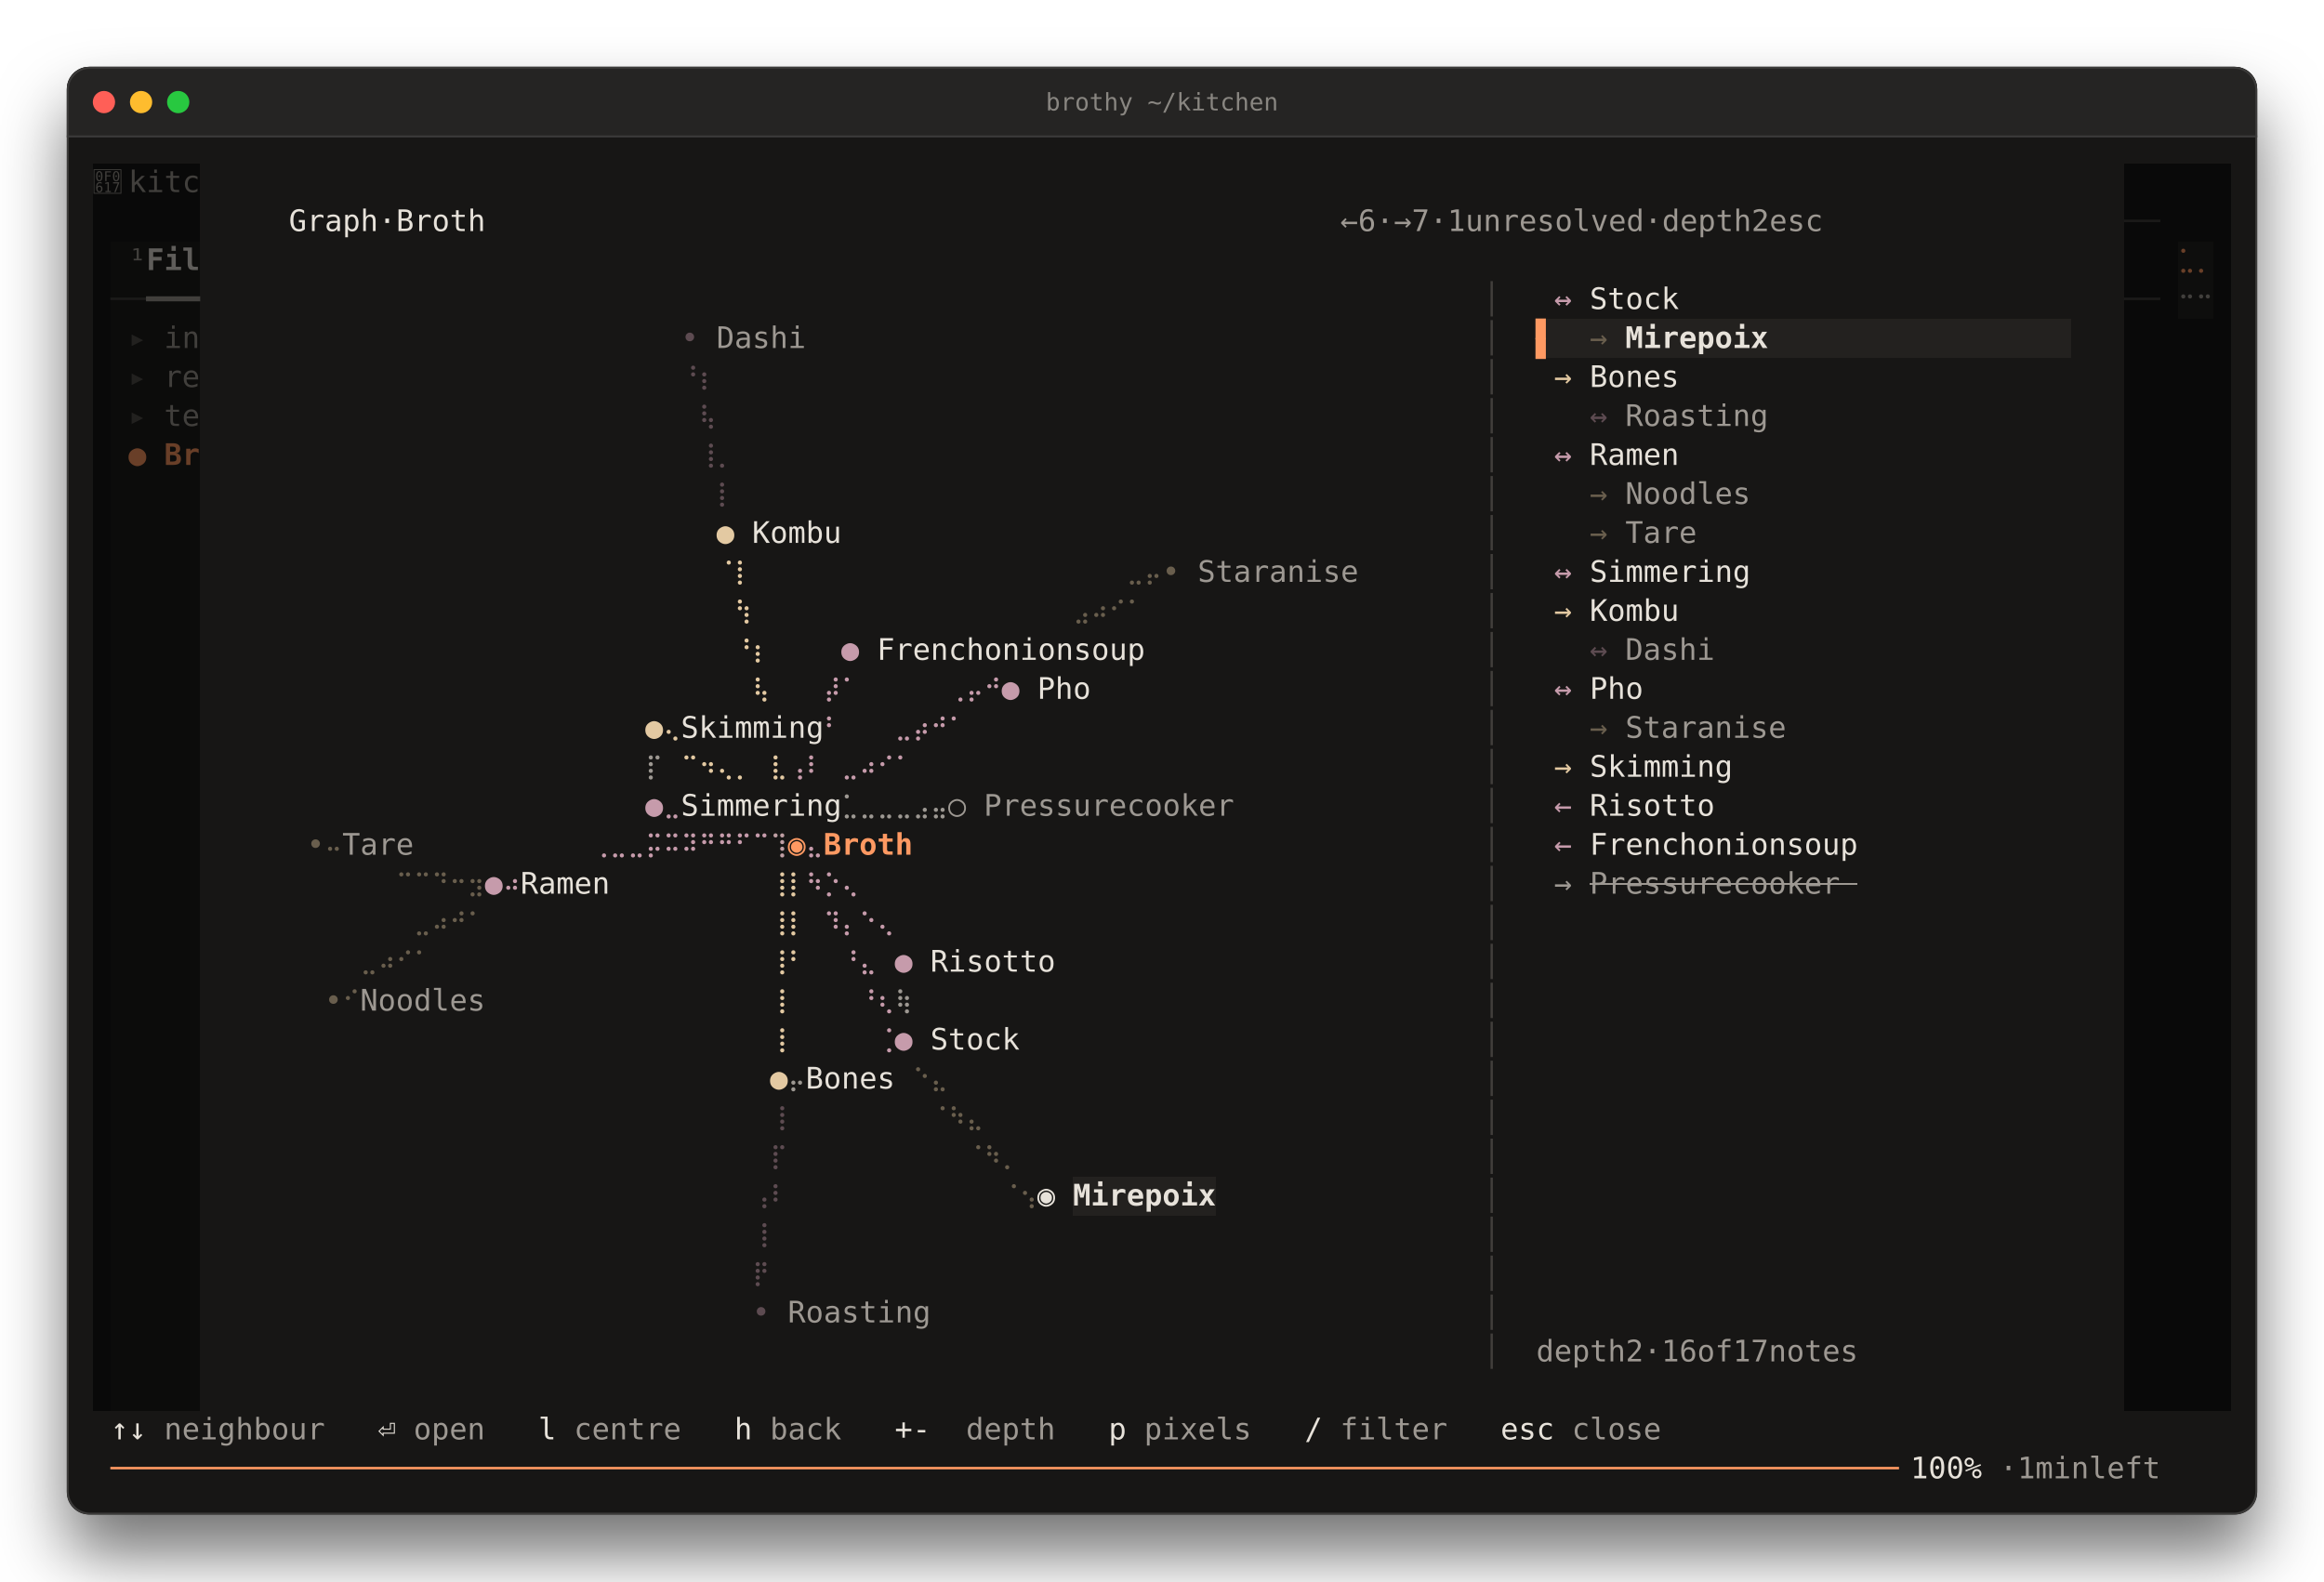
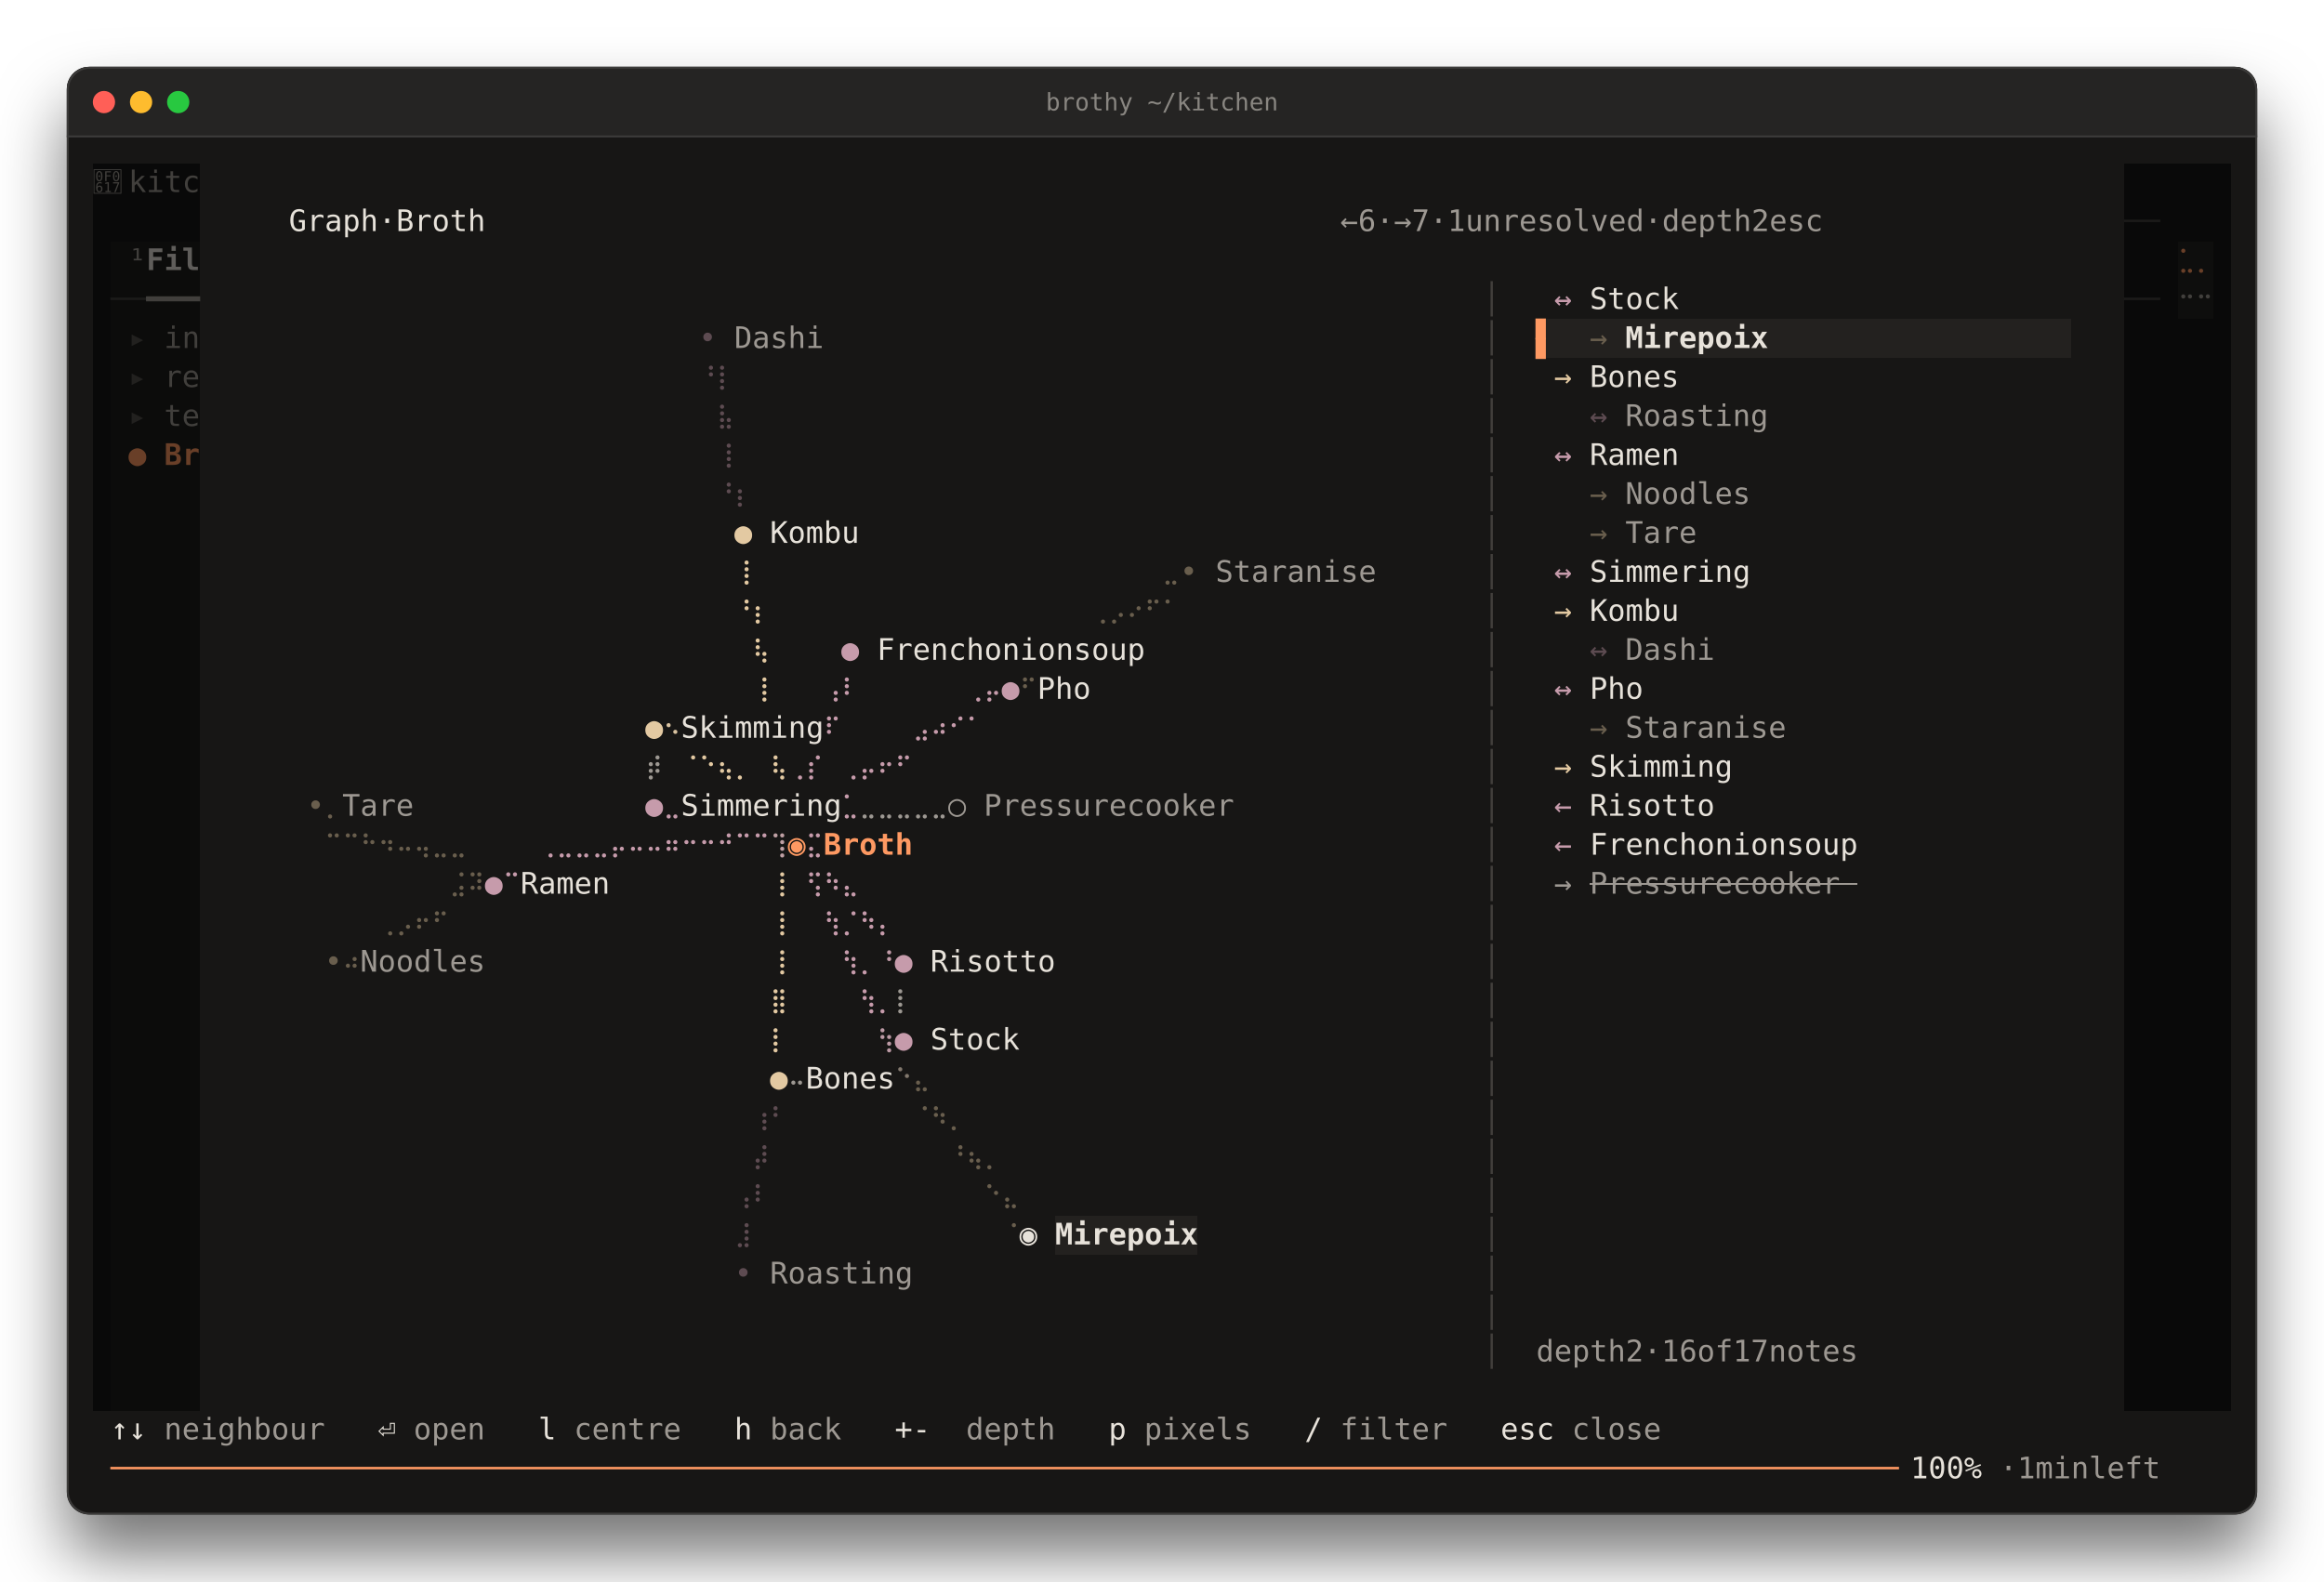
<svg xmlns="http://www.w3.org/2000/svg" width="1252" height="852" viewBox="0 0 1252 852">
  <g transform="translate(36 36)">
    <defs>
      <clipPath id="c-graph">
        <rect width="1180" height="780" rx="12" />
      </clipPath>
      <filter id="s-graph" x="-20%" y="-20%" width="140%" height="150%">
        <feGaussianBlur stdDeviation="18" />
      </filter>
    </defs>
    <rect x="0" y="22" width="1180" height="780" rx="12" fill="#000" opacity="0.55" filter="url(#s-graph)" />
    <g clip-path="url(#c-graph)">
      <rect width="1180" height="780" fill="#171615" />
      <rect width="1180" height="38" fill="#252423" />
      <rect y="37" width="1180" height="1" fill="#3c3b3a" />
      <circle cx="20" cy="19" r="6" fill="#ff5f57" />
      <circle cx="40" cy="19" r="6" fill="#febc2e" />
      <circle cx="60" cy="19" r="6" fill="#28c840" />
      <text x="590" y="23.5" text-anchor="middle" font-size="13" fill="#898681" font-family="'JetBrainsMono Nerd Font Mono', 'JetBrains Mono', 'DejaVu Sans Mono', monospace">brothy ~/kitchen</text>
      <g transform="translate(14 52)" font-family="'JetBrainsMono Nerd Font Mono', 'JetBrains Mono', 'DejaVu Sans Mono', monospace" font-size="16" xml:space="preserve">
        <g shape-rendering="crispEdges">
          <rect x="0" y="0" width="57.6" height="21" fill="#090909" />
          <rect x="1094.4" y="0" width="57.6" height="21" fill="#090909" />
          <rect x="0" y="21" width="57.6" height="21" fill="#090909" />
          <rect x="1094.4" y="21" width="57.6" height="21" fill="#090909" />
          <rect x="0" y="42" width="9.6" height="21" fill="#090909" />
          <rect x="9.6" y="42" width="48" height="21" fill="#0c0c0b" />
          <rect x="1094.4" y="42" width="28.8" height="21" fill="#090909" />
          <rect x="1123.2" y="42" width="19.2" height="21" fill="#0e0e0d" />
          <rect x="1142.4" y="42" width="9.6" height="21" fill="#090909" />
          <rect x="0" y="63" width="9.6" height="21" fill="#090909" />
          <rect x="9.6" y="63" width="48" height="21" fill="#0c0c0b" />
          <rect x="1094.4" y="63" width="28.8" height="21" fill="#090909" />
          <rect x="1123.2" y="63" width="19.2" height="21" fill="#0e0e0d" />
          <rect x="1142.4" y="63" width="9.6" height="21" fill="#090909" />
          <rect x="0" y="84" width="9.6" height="21" fill="#090909" />
          <rect x="9.6" y="84" width="48" height="21" fill="#0c0c0b" />
          <rect x="777.6" y="84" width="288" height="21" fill="#23211f" />
          <rect x="1094.4" y="84" width="57.6" height="21" fill="#090909" />
          <rect x="0" y="105" width="9.6" height="21" fill="#090909" />
          <rect x="9.6" y="105" width="48" height="21" fill="#0c0c0b" />
          <rect x="1094.4" y="105" width="57.6" height="21" fill="#090909" />
          <rect x="0" y="126" width="9.6" height="21" fill="#090909" />
          <rect x="9.6" y="126" width="48" height="21" fill="#0c0c0b" />
          <rect x="1094.4" y="126" width="57.6" height="21" fill="#090909" />
          <rect x="0" y="147" width="9.6" height="21" fill="#090909" />
          <rect x="9.6" y="147" width="48" height="21" fill="#0c0c0b" />
          <rect x="1094.4" y="147" width="57.6" height="21" fill="#090909" />
          <rect x="0" y="168" width="9.6" height="21" fill="#090909" />
          <rect x="9.6" y="168" width="48" height="21" fill="#0c0c0b" />
          <rect x="1094.4" y="168" width="57.6" height="21" fill="#090909" />
          <rect x="0" y="189" width="9.6" height="21" fill="#090909" />
          <rect x="9.6" y="189" width="48" height="21" fill="#0c0c0b" />
          <rect x="1094.4" y="189" width="57.6" height="21" fill="#090909" />
          <rect x="0" y="210" width="9.6" height="21" fill="#090909" />
          <rect x="9.6" y="210" width="48" height="21" fill="#0c0c0b" />
          <rect x="1094.4" y="210" width="57.6" height="21" fill="#090909" />
          <rect x="0" y="231" width="9.6" height="21" fill="#090909" />
          <rect x="9.6" y="231" width="48" height="21" fill="#0c0c0b" />
          <rect x="1094.4" y="231" width="57.6" height="21" fill="#090909" />
          <rect x="0" y="252" width="9.6" height="21" fill="#090909" />
          <rect x="9.6" y="252" width="48" height="21" fill="#0c0c0b" />
          <rect x="1094.4" y="252" width="57.6" height="21" fill="#090909" />
          <rect x="0" y="273" width="9.6" height="21" fill="#090909" />
          <rect x="9.6" y="273" width="48" height="21" fill="#0c0c0b" />
          <rect x="1094.4" y="273" width="57.6" height="21" fill="#090909" />
          <rect x="0" y="294" width="9.6" height="21" fill="#090909" />
          <rect x="9.6" y="294" width="48" height="21" fill="#0c0c0b" />
          <rect x="1094.4" y="294" width="57.6" height="21" fill="#090909" />
          <rect x="0" y="315" width="9.6" height="21" fill="#090909" />
          <rect x="9.6" y="315" width="48" height="21" fill="#0c0c0b" />
          <rect x="1094.4" y="315" width="57.6" height="21" fill="#090909" />
          <rect x="0" y="336" width="9.6" height="21" fill="#090909" />
          <rect x="9.6" y="336" width="48" height="21" fill="#0c0c0b" />
          <rect x="1094.4" y="336" width="57.6" height="21" fill="#090909" />
          <rect x="0" y="357" width="9.6" height="21" fill="#090909" />
          <rect x="9.6" y="357" width="48" height="21" fill="#0c0c0b" />
          <rect x="1094.4" y="357" width="57.6" height="21" fill="#090909" />
          <rect x="0" y="378" width="9.6" height="21" fill="#090909" />
          <rect x="9.6" y="378" width="48" height="21" fill="#0c0c0b" />
          <rect x="1094.4" y="378" width="57.6" height="21" fill="#090909" />
          <rect x="0" y="399" width="9.6" height="21" fill="#090909" />
          <rect x="9.6" y="399" width="48" height="21" fill="#0c0c0b" />
          <rect x="1094.4" y="399" width="57.6" height="21" fill="#090909" />
          <rect x="0" y="420" width="9.6" height="21" fill="#090909" />
          <rect x="9.6" y="420" width="48" height="21" fill="#0c0c0b" />
          <rect x="1094.4" y="420" width="57.6" height="21" fill="#090909" />
          <rect x="0" y="441" width="9.6" height="21" fill="#090909" />
          <rect x="9.6" y="441" width="48" height="21" fill="#0c0c0b" />
          <rect x="1094.4" y="441" width="57.6" height="21" fill="#090909" />
          <rect x="0" y="462" width="9.6" height="21" fill="#090909" />
          <rect x="9.6" y="462" width="48" height="21" fill="#0c0c0b" />
          <rect x="1094.4" y="462" width="57.6" height="21" fill="#090909" />
          <rect x="0" y="483" width="9.6" height="21" fill="#090909" />
          <rect x="9.6" y="483" width="48" height="21" fill="#0c0c0b" />
          <rect x="1094.4" y="483" width="57.6" height="21" fill="#090909" />
          <rect x="0" y="504" width="9.6" height="21" fill="#090909" />
          <rect x="9.6" y="504" width="48" height="21" fill="#0c0c0b" />
          <rect x="1094.4" y="504" width="57.6" height="21" fill="#090909" />
          <rect x="0" y="525" width="9.6" height="21" fill="#090909" />
          <rect x="9.6" y="525" width="48" height="21" fill="#0c0c0b" />
          <rect x="1094.4" y="525" width="57.6" height="21" fill="#090909" />
          <rect x="0" y="546" width="9.6" height="21" fill="#090909" />
          <rect x="9.6" y="546" width="48" height="21" fill="#0c0c0b" />
-           <rect x="528" y="546" width="76.8" height="21" fill="#23211f" />
          <rect x="1094.4" y="546" width="57.6" height="21" fill="#090909" />
          <rect x="0" y="567" width="9.6" height="21" fill="#090909" />
          <rect x="9.6" y="567" width="48" height="21" fill="#0c0c0b" />
+           <rect x="518.4" y="567" width="76.8" height="21" fill="#23211f" />
          <rect x="1094.4" y="567" width="57.6" height="21" fill="#090909" />
          <rect x="0" y="588" width="9.6" height="21" fill="#090909" />
          <rect x="9.6" y="588" width="48" height="21" fill="#0c0c0b" />
          <rect x="1094.4" y="588" width="57.6" height="21" fill="#090909" />
          <rect x="0" y="609" width="9.6" height="21" fill="#090909" />
          <rect x="9.6" y="609" width="48" height="21" fill="#0c0c0b" />
          <rect x="1094.4" y="609" width="57.6" height="21" fill="#090909" />
          <rect x="0" y="630" width="9.6" height="21" fill="#090909" />
          <rect x="9.6" y="630" width="48" height="21" fill="#0c0c0b" />
          <rect x="1094.4" y="630" width="57.6" height="21" fill="#090909" />
          <rect x="0" y="651" width="9.6" height="21" fill="#090909" />
          <rect x="9.6" y="651" width="48" height="21" fill="#0c0c0b" />
          <rect x="1094.4" y="651" width="57.6" height="21" fill="#090909" />
          <rect x="806.4" y="388" width="144" height="1" fill="#9d9892" />
        </g>
        <g>
          <rect x="777.2" y="83.6" width="5.6" height="11.3" fill="#fe9962" />
          <rect x="777.2" y="94.1" width="5.6" height="11.3" fill="#fe9962" />
        </g>
        <g text-rendering="geometricPrecision">
          <text x="0" y="15.5" fill="#413f3c">󰘗</text>
          <text x="19.2 28.8 38.4 48" y="15.5" fill="#413f3c">kitc</text>
          <text x="105.6 115.2 124.8 134.4 144 163.2 182.4 192 201.6 211.2 220.8" y="36.5" fill="#e7e2da">Graph·Broth</text>
          <text x="672 691.2 710.4 729.6 748.8 768 787.2 806.4 816 825.6 835.2 844.8 854.4 864 873.6 883.2 892.8 912 931.2 940.8 950.4 960 969.6 988.8 1017.6 1027.2 1036.8" y="36.5" fill="#9d9892">←6·→7·1unresolved·depth2esc</text>
          <text x="1094.4 1104" y="36.5" fill="#1b1a19">──</text>
          <text x="19.2" y="57.5" fill="#413f3c">¹</text>
          <text x="28.8 38.4 48" y="57.5" fill="#5f5d5a" font-weight="700">Fil</text>
          <text x="1123.2 1132.8" y="57.5" fill="#693f28">⣁⡀</text>
          <text x="9.6 19.2" y="78.5" fill="#1b1a19">──</text>
          <text x="28.8 38.4 48" y="78.5" fill="#413f3c">━━━</text>
          <text x="748.8" y="78.5" fill="#423f3c">│</text>
          <text x="787.2" y="78.5" fill="#c69bab">↔</text>
          <text x="806.4 816 825.6 835.2 844.8" y="78.5" fill="#e7e2da">Stock</text>
          <text x="1094.4 1104" y="78.5" fill="#1b1a19">──</text>
          <text x="1123.2 1132.8" y="78.5" fill="#413f3c">⠒⠒</text>
          <text x="19.2" y="99.5" fill="#22211f">▸</text>
          <text x="38.4 48" y="99.5" fill="#413f3c">in</text>
-           <text x="316.8" y="99.5" fill="#5d4b51">•</text>
-           <text x="336 345.6 355.2 364.8 374.4" y="99.5" fill="#9d9892">Dashi</text>
+           <text x="326.4" y="99.5" fill="#5d4b51">•</text>
+           <text x="345.6 355.2 364.8 374.4 384" y="99.5" fill="#9d9892">Dashi</text>
          <text x="748.8" y="99.5" fill="#423f3c">│</text>
          <text x="806.4" y="99.5" fill="#695e4d">→</text>
          <text x="825.6 835.2 844.8 854.4 864 873.6 883.2 892.8" y="99.5" fill="#e7e2da" font-weight="700">Mirepoix</text>
          <text x="19.2" y="120.5" fill="#22211f">▸</text>
          <text x="38.4 48" y="120.5" fill="#413f3c">re</text>
-           <text x="316.8 326.4" y="120.5" fill="#5d4b51">⠘⡆</text>
+           <text x="326.4 336" y="120.5" fill="#5d4b51">⠘⡇</text>
          <text x="748.8" y="120.5" fill="#423f3c">│</text>
          <text x="787.2" y="120.5" fill="#e3c9a2">→</text>
          <text x="806.4 816 825.6 835.2 844.8" y="120.5" fill="#e7e2da">Bones</text>
          <text x="19.2" y="141.5" fill="#22211f">▸</text>
          <text x="38.4 48" y="141.5" fill="#413f3c">te</text>
-           <text x="326.4" y="141.5" fill="#5d4b51">⢧</text>
+           <text x="336" y="141.5" fill="#5d4b51">⣧</text>
          <text x="748.8" y="141.5" fill="#423f3c">│</text>
          <text x="806.4" y="141.5" fill="#5d4b51">↔</text>
          <text x="825.6 835.2 844.8 854.4 864 873.6 883.2 892.8" y="141.5" fill="#9d9892">Roasting</text>
          <text x="19.2" y="162.5" fill="#693f28">●</text>
          <text x="38.4 48" y="162.5" fill="#693f28" font-weight="700">Br</text>
-           <text x="326.4 336" y="162.5" fill="#5d4b51">⢸⡀</text>
+           <text x="336" y="162.5" fill="#5d4b51">⢸</text>
          <text x="748.8" y="162.5" fill="#423f3c">│</text>
          <text x="787.2" y="162.5" fill="#c69bab">↔</text>
          <text x="806.4 816 825.6 835.2 844.8" y="162.5" fill="#e7e2da">Ramen</text>
-           <text x="336" y="183.5" fill="#5d4b51">⡇</text>
+           <text x="336 345.6" y="183.5" fill="#5d4b51">⠘⡆</text>
          <text x="748.8" y="183.5" fill="#423f3c">│</text>
          <text x="806.4" y="183.5" fill="#695e4d">→</text>
          <text x="825.6 835.2 844.8 854.4 864 873.6 883.2" y="183.5" fill="#9d9892">Noodles</text>
-           <text x="336" y="204.5" fill="#e3c9a2">●</text>
-           <text x="355.2 364.8 374.4 384 393.6" y="204.5" fill="#e7e2da">Kombu</text>
+           <text x="345.6" y="204.5" fill="#e3c9a2">●</text>
+           <text x="364.8 374.4 384 393.6 403.2" y="204.5" fill="#e7e2da">Kombu</text>
          <text x="748.8" y="204.5" fill="#423f3c">│</text>
          <text x="806.4" y="204.5" fill="#695e4d">→</text>
          <text x="825.6 835.2 844.8 854.4" y="204.5" fill="#9d9892">Tare</text>
-           <text x="336 345.6" y="225.5" fill="#e3c9a2">⠈⡇</text>
-           <text x="556.8 566.4 576" y="225.5" fill="#695e4d">⣀⡤•</text>
-           <text x="595.2 604.8 614.4 624 643.2 652.8 662.4 672 681.6" y="225.5" fill="#9d9892">Staranise</text>
+           <text x="345.6" y="225.5" fill="#e3c9a2">⢸</text>
+           <text x="576 585.6" y="225.5" fill="#695e4d">⣀•</text>
+           <text x="604.8 614.4 624 633.6 652.8 662.4 672 681.6 691.2" y="225.5" fill="#9d9892">Staranise</text>
          <text x="748.8" y="225.5" fill="#423f3c">│</text>
          <text x="787.2" y="225.5" fill="#c69bab">↔</text>
          <text x="806.4 816 825.6 835.2 844.8 854.4 864 873.6 883.2" y="225.5" fill="#e7e2da">Simmering</text>
-           <text x="345.6" y="246.5" fill="#e3c9a2">⢳</text>
-           <text x="528 537.6 547.2 556.8" y="246.5" fill="#695e4d">⣠⠴⠊⠁</text>
+           <text x="345.6 355.2" y="246.5" fill="#e3c9a2">⠘⡆</text>
+           <text x="537.6 547.2 556.8 566.4 576" y="246.5" fill="#695e4d">⢀⡠⠔⠋⠁</text>
          <text x="748.8" y="246.5" fill="#423f3c">│</text>
          <text x="787.2" y="246.5" fill="#e3c9a2">→</text>
          <text x="806.4 816 825.6 835.2 844.8" y="246.5" fill="#e7e2da">Kombu</text>
-           <text x="345.6 355.2" y="267.5" fill="#e3c9a2">⠘⡆</text>
+           <text x="355.2" y="267.5" fill="#e3c9a2">⢧</text>
          <text x="403.2" y="267.5" fill="#c69bab">●</text>
          <text x="422.4 432 441.6 451.2 460.8 470.4 489.6 499.2 508.8 518.4 528 547.2 556.8 566.4 576" y="267.5" fill="#e7e2da">Frenchonionsoup</text>
          <text x="748.8" y="267.5" fill="#423f3c">│</text>
          <text x="806.4" y="267.5" fill="#5d4b51">↔</text>
          <text x="825.6 835.2 844.8 854.4 864" y="267.5" fill="#9d9892">Dashi</text>
-           <text x="355.2" y="288.5" fill="#e3c9a2">⢧</text>
-           <text x="393.6 403.2" y="288.5" fill="#c69bab">⡼⠁</text>
-           <text x="460.8 470.4 480 489.6" y="288.5" fill="#c69bab">⢀⡤⠚●</text>
+           <text x="355.2" y="288.5" fill="#e3c9a2">⢸</text>
+           <text x="393.6 403.2" y="288.5" fill="#c69bab">⢠⠇</text>
+           <text x="470.4 480 489.6" y="288.5" fill="#c69bab">⢀⡤●</text>
+           <text x="499.2" y="288.5" fill="#695e4d">⠋</text>
          <text x="508.8 518.4 528" y="288.5" fill="#e7e2da">Pho</text>
          <text x="748.8" y="288.5" fill="#423f3c">│</text>
          <text x="787.2" y="288.5" fill="#c69bab">↔</text>
          <text x="806.4 816 825.6" y="288.5" fill="#e7e2da">Pho</text>
-           <text x="297.6 307.2" y="309.5" fill="#e3c9a2">●⢄</text>
+           <text x="297.6" y="309.5" fill="#e3c9a2">●</text>
+           <text x="307.2" y="309.5" fill="#d9c2a0">⠢</text>
          <text x="316.8 326.4 336 345.6 355.2 364.8 374.4 384" y="309.5" fill="#e7e2da">Skimming</text>
-           <text x="393.6" y="309.5" fill="#c69bab">⠃</text>
-           <text x="432 441.6 451.2 460.8" y="309.5" fill="#c69bab">⣀⡴⠚⠁</text>
+           <text x="393.6" y="309.5" fill="#c69bab">⠏</text>
+           <text x="441.6 451.2 460.8 470.4" y="309.5" fill="#c69bab">⣠⠴⠊⠁</text>
          <text x="748.8" y="309.5" fill="#423f3c">│</text>
          <text x="806.4" y="309.5" fill="#695e4d">→</text>
          <text x="825.6 835.2 844.8 854.4 873.6 883.2 892.8 902.4 912" y="309.5" fill="#9d9892">Staranise</text>
-           <text x="297.6" y="330.5" fill="#9d9892">⡏</text>
-           <text x="316.8 326.4 336 345.6" y="330.5" fill="#e3c9a2">⠉⠲⢄⡀</text>
-           <text x="364.8" y="330.5" fill="#e3c9a2">⣇</text>
-           <text x="374.4 384" y="330.5" fill="#c69bab">⢠⠇</text>
-           <text x="403.2 412.8 422.4 432" y="330.5" fill="#c69bab">⣀⠴⠊⠁</text>
+           <text x="297.6" y="330.5" fill="#9d9892">⡾</text>
+           <text x="316.8 326.4 336 345.6" y="330.5" fill="#e3c9a2">⠈⠑⢦⡀</text>
+           <text x="364.8" y="330.5" fill="#e3c9a2">⢧</text>
+           <text x="374.4 384" y="330.5" fill="#c69bab">⢀⡎</text>
+           <text x="403.2 412.8 422.4 432" y="330.5" fill="#c69bab">⢀⡤⠖⠋</text>
          <text x="748.8" y="330.5" fill="#423f3c">│</text>
          <text x="787.2" y="330.5" fill="#e3c9a2">→</text>
          <text x="806.4 816 825.6 835.2 844.8 854.4 864 873.6" y="330.5" fill="#e7e2da">Skimming</text>
+           <text x="115.2 124.8" y="351.5" fill="#695e4d">•⡀</text>
+           <text x="134.4 144 153.6 163.2" y="351.5" fill="#9d9892">Tare</text>
          <text x="297.6 307.2" y="351.5" fill="#c69bab">●⣀</text>
          <text x="316.8 326.4 336 345.6 355.2 364.8 374.4 384 393.6" y="351.5" fill="#e7e2da">Simmering</text>
-           <text x="403.2 412.8 422.4 432 441.6 451.2 460.8" y="351.5" fill="#9d9892">⣁⣀⣀⣀⣠⣤○</text>
+           <text x="403.2" y="351.5" fill="#c69bab">⣁</text>
+           <text x="412.8 422.4 432 441.6 451.2 460.8" y="351.5" fill="#9d9892">⣀⣀⣀⣀⣀○</text>
          <text x="480 489.6 499.2 508.8 518.4 528 537.6 547.2 566.4 576 585.6 595.2 604.8 614.4" y="351.5" fill="#9d9892">Pressurecooker</text>
          <text x="748.8" y="351.5" fill="#423f3c">│</text>
          <text x="787.2" y="351.5" fill="#c69bab">←</text>
          <text x="806.4 816 825.6 835.2 844.8 854.4 864" y="351.5" fill="#e7e2da">Risotto</text>
-           <text x="115.2 124.8" y="372.5" fill="#695e4d">•⠤</text>
-           <text x="134.4 144 153.6 163.2" y="372.5" fill="#9d9892">Tare</text>
-           <text x="268.8 278.4 288 297.6 307.2 316.8 326.4 336 345.6 355.2" y="372.5" fill="#c69bab">⢀⣀⣀⡭⠭⠽⠛⠛⠋⠉</text>
-           <text x="364.8" y="372.5" fill="#bf9fa4">⢹</text>
+           <text x="124.8 134.4 144 153.6 163.2 172.8 182.4 192" y="372.5" fill="#695e4d">⠉⠉⠓⠲⠤⢤⣀⣀</text>
+           <text x="240 249.6 259.2 268.8 278.4 288 297.6 307.2 316.8 326.4 336 345.6 355.2" y="372.5" fill="#c69bab">⢀⣀⣀⣀⡤⠤⠤⠶⠒⠒⠚⠉⠉</text>
+           <text x="364.8" y="372.5" fill="#bfa0a4">⢹</text>
          <text x="374.4" y="372.5" fill="#fe9962">◉</text>
-           <text x="384" y="372.5" fill="#c69bab">⣄</text>
+           <text x="384" y="372.5" fill="#c69bab">⣍</text>
          <text x="393.6 403.2 412.8 422.4 432" y="372.5" fill="#fe9962" font-weight="700">Broth</text>
          <text x="748.8" y="372.5" fill="#423f3c">│</text>
          <text x="787.2" y="372.5" fill="#c69bab">←</text>
          <text x="806.4 816 825.6 835.2 844.8 854.4 873.6 883.2 892.8 902.4 912 931.2 940.8 950.4 960" y="372.5" fill="#e7e2da">Frenchonionsoup</text>
-           <text x="163.2 172.8 182.4 192 201.6" y="393.5" fill="#695e4d">⠉⠉⠙⠒⣲</text>
-           <text x="211.2 220.8" y="393.5" fill="#c69bab">●⠴</text>
+           <text x="192 201.6" y="393.5" fill="#695e4d">⣨⠽</text>
+           <text x="211.2 220.8" y="393.5" fill="#c69bab">●⠉</text>
          <text x="230.4 240 249.6 259.2 268.8" y="393.5" fill="#e7e2da">Ramen</text>
-           <text x="364.8 374.4" y="393.5" fill="#e3c9a2">⢸⡇</text>
-           <text x="384 393.6 403.2" y="393.5" fill="#c69bab">⠳⡑⢄</text>
+           <text x="364.8" y="393.5" fill="#e3c9a2">⢸</text>
+           <text x="384 393.6 403.2" y="393.5" fill="#c69bab">⢫⠳⣄</text>
          <text x="748.8" y="393.5" fill="#423f3c">│</text>
          <text x="787.2" y="393.5" fill="#9d9892">→</text>
          <text x="806.4 816 825.6 835.2 844.8 854.4 864 873.6 892.8 902.4 912 921.6 931.2 940.8" y="393.5" fill="#9d9892">Pressurecooker</text>
-           <text x="172.8 182.4 192 201.6" y="414.5" fill="#695e4d">⣀⠴⠚⠁</text>
-           <text x="364.8 374.4" y="414.5" fill="#e3c9a2">⢸⡇</text>
-           <text x="393.6 403.2 412.8 422.4" y="414.5" fill="#c69bab">⠹⡄⠑⢄</text>
+           <text x="153.6 163.2 172.8 182.4" y="414.5" fill="#695e4d">⢀⡠⠖⠋</text>
+           <text x="364.8" y="414.5" fill="#e3c9a2">⢸</text>
+           <text x="393.6 403.2 412.8 422.4" y="414.5" fill="#c69bab">⢳⡈⠳⡄</text>
          <text x="748.8" y="414.5" fill="#423f3c">│</text>
-           <text x="144 153.6 163.2 172.8" y="435.5" fill="#695e4d">⣀⠴⠊⠁</text>
-           <text x="364.8 374.4" y="435.5" fill="#e3c9a2">⢸⠃</text>
-           <text x="403.2 412.8" y="435.5" fill="#c69bab">⠘⣄</text>
+           <text x="124.8 134.4" y="435.5" fill="#695e4d">•⠴</text>
+           <text x="144 153.6 163.2 172.8 182.4 192 201.6" y="435.5" fill="#9d9892">Noodles</text>
+           <text x="364.8" y="435.5" fill="#e3c9a2">⢸</text>
+           <text x="403.2 412.8" y="435.5" fill="#c69bab">⢳⡀</text>
+           <text x="422.4" y="435.5" fill="#c19ba8">⠘</text>
          <text x="432" y="435.5" fill="#c69bab">●</text>
          <text x="451.2 460.8 470.4 480 489.6 499.2 508.8" y="435.5" fill="#e7e2da">Risotto</text>
          <text x="748.8" y="435.5" fill="#423f3c">│</text>
-           <text x="124.8 134.4" y="456.5" fill="#695e4d">•⠊</text>
-           <text x="144 153.6 163.2 172.8 182.4 192 201.6" y="456.5" fill="#9d9892">Noodles</text>
-           <text x="364.8" y="456.5" fill="#e3c9a2">⢸</text>
-           <text x="412.8 422.4" y="456.5" fill="#c69bab">⠘⢆</text>
-           <text x="432" y="456.5" fill="#9d9892">⢷</text>
+           <text x="364.8" y="456.5" fill="#e3c9a2">⣿</text>
+           <text x="412.8 422.4" y="456.5" fill="#c69bab">⢳⡀</text>
+           <text x="432" y="456.5" fill="#9d9892">⡇</text>
          <text x="748.8" y="456.5" fill="#423f3c">│</text>
-           <text x="364.8" y="477.5" fill="#e3c9a2">⢸</text>
-           <text x="422.4 432" y="477.5" fill="#c69bab">⢈●</text>
+           <text x="364.8" y="477.5" fill="#e3c9a2">⡇</text>
+           <text x="422.4" y="477.5" fill="#bc9aa5">⢳</text>
+           <text x="432" y="477.5" fill="#c69bab">●</text>
          <text x="451.2 460.8 470.4 480 489.6" y="477.5" fill="#e7e2da">Stock</text>
          <text x="748.8" y="477.5" fill="#423f3c">│</text>
          <text x="364.8" y="498.5" fill="#e3c9a2">●</text>
-           <text x="374.4" y="498.5" fill="#9d9892">⡤</text>
+           <text x="374.4" y="498.5" fill="#9d9892">⠤</text>
          <text x="384 393.6 403.2 412.8 422.4" y="498.5" fill="#e7e2da">Bones</text>
-           <text x="441.6 451.2" y="498.5" fill="#695e4d">⠑⣄</text>
+           <text x="432" y="498.5" fill="#82786d">⠑</text>
+           <text x="441.6" y="498.5" fill="#695e4d">⣄</text>
          <text x="748.8" y="498.5" fill="#423f3c">│</text>
-           <text x="364.8" y="519.5" fill="#5d4b51">⢸</text>
-           <text x="451.2 460.8 470.4" y="519.5" fill="#695e4d">⠈⠳⣄</text>
+           <text x="355.2 364.8" y="519.5" fill="#5d4b51">⢰⠃</text>
+           <text x="441.6 451.2 460.8" y="519.5" fill="#695e4d">⠈⠳⡀</text>
          <text x="748.8" y="519.5" fill="#423f3c">│</text>
-           <text x="364.8" y="540.5" fill="#5d4b51">⡏</text>
-           <text x="470.4 480 489.6" y="540.5" fill="#695e4d">⠈⠳⡀</text>
+           <text x="355.2" y="540.5" fill="#5d4b51">⡼</text>
+           <text x="460.8 470.4 480" y="540.5" fill="#695e4d">⠘⢦⡀</text>
          <text x="748.8" y="540.5" fill="#423f3c">│</text>
-           <text x="355.2 364.8" y="561.5" fill="#5d4b51">⢠⠇</text>
-           <text x="489.6 499.2" y="561.5" fill="#695e4d">⠈⢢</text>
-           <text x="508.8" y="561.5" fill="#e7e2da">◉</text>
-           <text x="528 537.6 547.2 556.8 566.4 576 585.6 595.2" y="561.5" fill="#e7e2da" font-weight="700">Mirepoix</text>
+           <text x="345.6 355.2" y="561.5" fill="#5d4b51">⢠⠇</text>
+           <text x="480 489.6" y="561.5" fill="#695e4d">⠑⣄</text>
          <text x="748.8" y="561.5" fill="#423f3c">│</text>
-           <text x="355.2" y="582.5" fill="#5d4b51">⢸</text>
+           <text x="345.6" y="582.5" fill="#5d4b51">⣸</text>
+           <text x="489.6" y="582.5" fill="#695e4d">⠈</text>
+           <text x="499.2" y="582.5" fill="#e7e2da">◉</text>
+           <text x="518.4 528 537.6 547.2 556.8 566.4 576 585.6" y="582.5" fill="#e7e2da" font-weight="700">Mirepoix</text>
          <text x="748.8" y="582.5" fill="#423f3c">│</text>
-           <text x="355.2" y="603.5" fill="#5d4b51">⡟</text>
+           <text x="345.6" y="603.5" fill="#5d4b51">•</text>
+           <text x="364.8 374.4 384 393.6 403.2 412.8 422.4 432" y="603.5" fill="#9d9892">Roasting</text>
          <text x="748.8" y="603.5" fill="#423f3c">│</text>
-           <text x="355.2" y="624.5" fill="#5d4b51">•</text>
-           <text x="374.4 384 393.6 403.2 412.8 422.4 432 441.6" y="624.5" fill="#9d9892">Roasting</text>
          <text x="748.8" y="624.5" fill="#423f3c">│</text>
          <text x="748.8" y="645.5" fill="#423f3c">│</text>
          <text x="777.6 787.2 796.8 806.4 816 835.2 854.4 873.6 883.2 902.4 912 931.2 940.8 960 969.6 979.2 988.8 998.4" y="645.5" fill="#9d9892">depth2·16of17notes</text>
          <text x="9.6 19.2" y="687.5" fill="#e7e2da">↑↓</text>
          <text x="38.4 48 57.6 67.2 76.8 86.4 96 105.6 115.2" y="687.5" fill="#9d9892">neighbour</text>
          <text x="153.6" y="687.5" fill="#e7e2da">⏎</text>
          <text x="172.8 182.4 192 201.6" y="687.5" fill="#9d9892">open</text>
          <text x="240" y="687.5" fill="#e7e2da">l</text>
          <text x="259.2 268.8 278.4 288 297.6 307.2" y="687.5" fill="#9d9892">centre</text>
          <text x="345.6" y="687.5" fill="#e7e2da">h</text>
          <text x="364.8 374.4 384 393.6" y="687.5" fill="#9d9892">back</text>
          <text x="432 451.2" y="687.5" fill="#e7e2da">+-</text>
          <text x="470.4 480 489.6 499.2 508.8" y="687.5" fill="#9d9892">depth</text>
          <text x="547.2" y="687.5" fill="#e7e2da">p</text>
          <text x="566.4 576 585.6 595.2 604.8 614.4" y="687.5" fill="#9d9892">pixels</text>
          <text x="652.8" y="687.5" fill="#e7e2da">/</text>
          <text x="672 681.6 691.2 700.8 710.4 720" y="687.5" fill="#9d9892">filter</text>
          <text x="758.4 768 777.6" y="687.5" fill="#e7e2da">esc</text>
          <text x="796.8 806.4 816 825.6 835.2" y="687.5" fill="#9d9892">close</text>
          <text x="9.6 19.2 28.8 38.4 48 57.6 67.2 76.8 86.4 96 105.6 115.2 124.8 134.4 144 153.6 163.2 172.8 182.4 192 201.6 211.2 220.8 230.4 240 249.6 259.2 268.8 278.4 288 297.6 307.2 316.8 326.4 336 345.6 355.2 364.8 374.4 384 393.6 403.2 412.8 422.4 432 441.6 451.2 460.8 470.4 480 489.6 499.2 508.8 518.4 528 537.6 547.2 556.8 566.4 576 585.6 595.2 604.8 614.4 624 633.6 643.2 652.8 662.4 672 681.6 691.2 700.8 710.4 720 729.6 739.2 748.8 758.4 768 777.6 787.2 796.8 806.4 816 825.6 835.2 844.8 854.4 864 873.6 883.2 892.8 902.4 912 921.6 931.2 940.8 950.4 960" y="708.5" fill="#fe9962">────────────────────────────────────────────────────────────────────────────────────────────────────</text>
          <text x="979.2 988.8 998.4 1008" y="708.5" fill="#e7e2da">100%</text>
          <text x="1027.2 1046.4 1065.6 1075.2 1084.8 1104 1113.6 1123.2 1132.8" y="708.5" fill="#9d9892">·1minleft</text>
        </g>
      </g>
    </g>
    <rect x="0.5" y="0.5" width="1179" height="779" rx="12" fill="none" stroke="#3c3b3a" />
  </g>
</svg>
